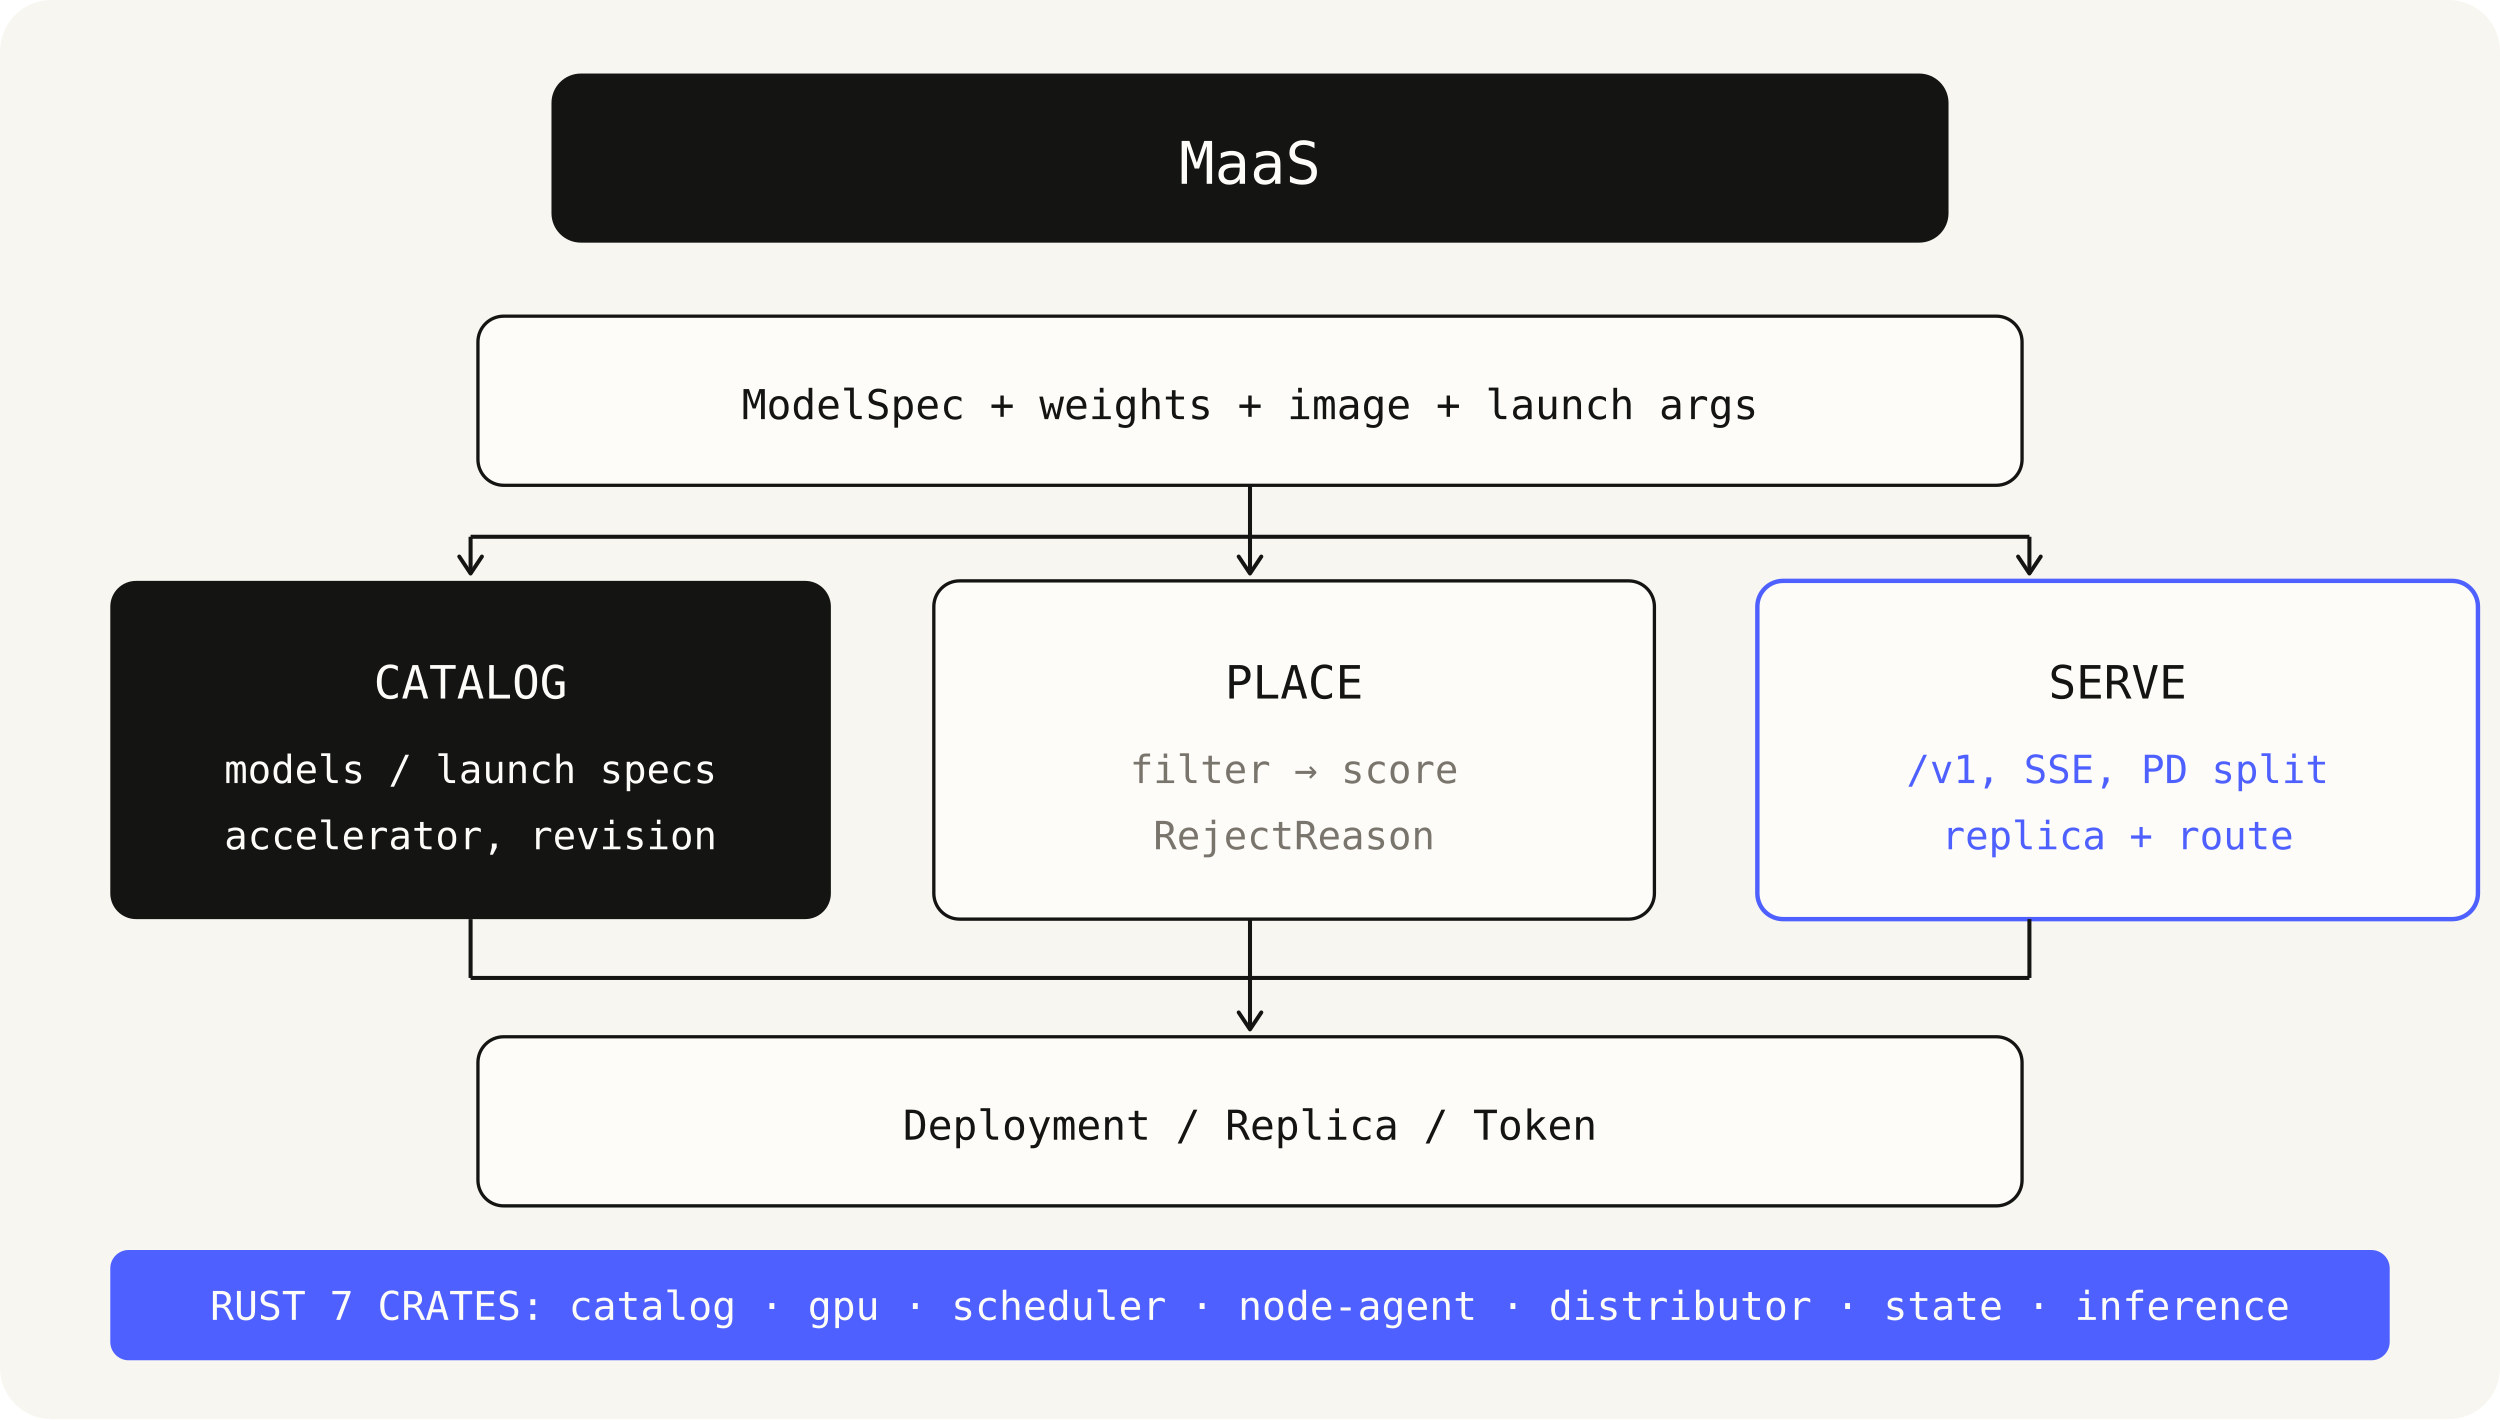
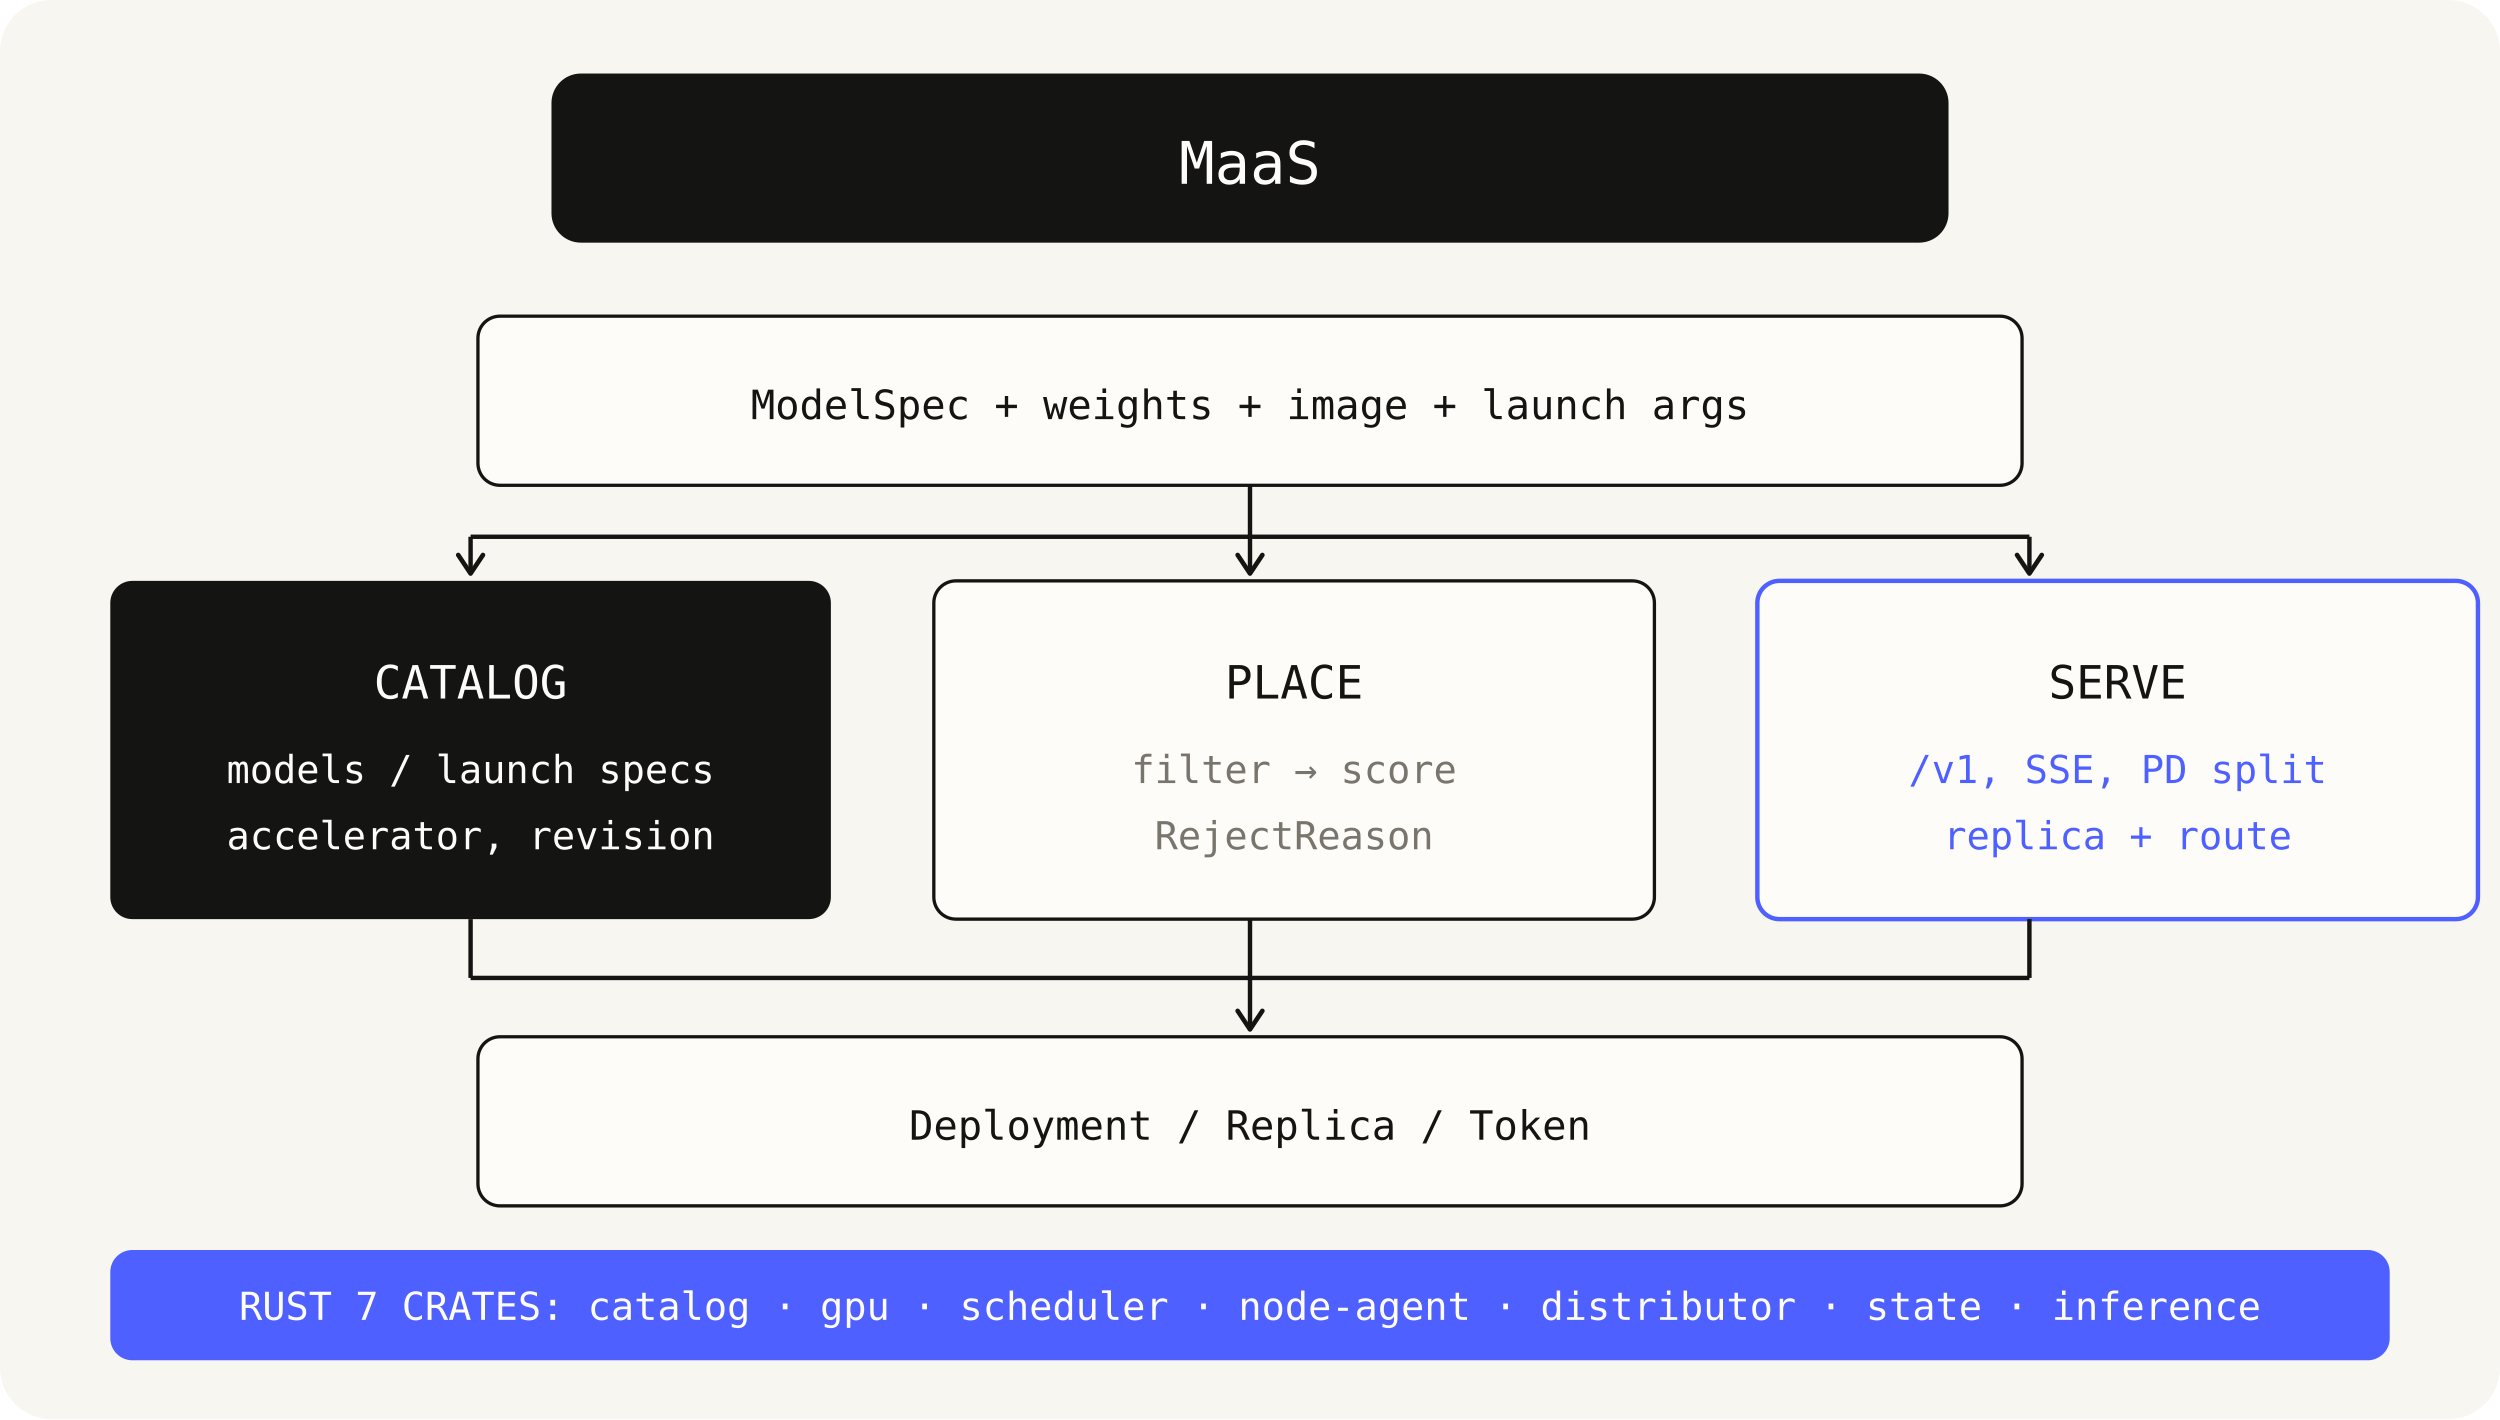
<svg xmlns="http://www.w3.org/2000/svg" viewBox="0 0 680 386" width="680" height="386" role="img">
  <defs>
-     <marker id="arw" viewBox="0 0 10 10" refX="8" refY="5" markerWidth="7" markerHeight="7" orient="auto-start-reverse">
-       <path d="M2 1L8 5L2 9" fill="none" stroke="#141413" stroke-width="1.4" stroke-linecap="round" stroke-linejoin="round" />
+     <marker id="maas-arw-maas" viewBox="0 0 10 10" refX="8" refY="5" markerWidth="7" markerHeight="7" orient="auto-start-reverse">
+       <path d="M2 1L8 5L2 9" fill="none" stroke="#141413" stroke-width="1.5" stroke-linecap="round" stroke-linejoin="round" />
    </marker>
  </defs>
  <rect x="0" y="0" width="680" height="386" rx="14" fill="#F8F6F0" />
  <g font-family="Menlo, SFMono-Regular, Consolas, monospace">
    <rect x="150" y="20" width="380" height="46" rx="8" fill="#141413" />
    <text x="340" y="50" font-size="16" fill="#FDFCF9" text-anchor="middle">MaaS</text>
-     <rect x="130" y="86" width="420" height="46" rx="7" fill="#FDFCF9" stroke="#141413" stroke-width="0.9" />
-     <text x="340" y="114" font-size="11.2" fill="#141413" text-anchor="middle">ModelSpec + weights + image + launch args</text>
-     <path d="M340 132 L340 146 M128 146 L552 146" fill="none" stroke="#141413" stroke-width="1.1" />
-     <path d="M128 146 L128 156" fill="none" stroke="#141413" stroke-width="1.1" marker-end="url(#arw)" />
-     <path d="M340 146 L340 156" fill="none" stroke="#141413" stroke-width="1.1" marker-end="url(#arw)" />
-     <path d="M552 146 L552 156" fill="none" stroke="#141413" stroke-width="1.1" marker-end="url(#arw)" />
-     <rect x="30" y="158" width="196" height="92" rx="7" fill="#141413" />
+     <rect x="130" y="86" width="420" height="46" rx="6" fill="#FDFCF9" stroke="#141413" stroke-width="0.9" />
+     <text x="340" y="114" font-size="11" fill="#141413" text-anchor="middle">ModelSpec + weights + image + launch args</text>
+     <path d="M340 132 L340 146 M128 146 L552 146" fill="none" stroke="#141413" stroke-width="1.2" />
+     <path d="M128 146 L128 156" fill="none" stroke="#141413" stroke-width="1.2" marker-end="url(#maas-arw-maas)" />
+     <path d="M340 146 L340 156" fill="none" stroke="#141413" stroke-width="1.2" marker-end="url(#maas-arw-maas)" />
+     <path d="M552 146 L552 156" fill="none" stroke="#141413" stroke-width="1.2" marker-end="url(#maas-arw-maas)" />
+     <rect x="30" y="158" width="196" height="92" rx="6" fill="#141413" />
    <text x="128" y="190" font-size="12.5" fill="#FDFCF9" text-anchor="middle">CATALOG</text>
-     <text x="128" y="213" font-size="10.6" fill="#FDFCF9" text-anchor="middle">models / launch specs</text>
-     <text x="128" y="231" font-size="10.6" fill="#FDFCF9" text-anchor="middle">accelerator, revision</text>
-     <rect x="254" y="158" width="196" height="92" rx="7" fill="#FDFCF9" stroke="#141413" stroke-width="0.9" />
+     <text x="128" y="213" font-size="10.5" fill="#FDFCF9" text-anchor="middle">models / launch specs</text>
+     <text x="128" y="231" font-size="10.5" fill="#FDFCF9" text-anchor="middle">accelerator, revision</text>
+     <rect x="254" y="158" width="196" height="92" rx="6" fill="#FDFCF9" stroke="#141413" stroke-width="0.9" />
    <text x="352" y="190" font-size="12.5" fill="#141413" text-anchor="middle">PLACE</text>
-     <text x="352" y="213" font-size="10.6" fill="#7A756C" text-anchor="middle">filter → score</text>
-     <text x="352" y="231" font-size="10.6" fill="#7A756C" text-anchor="middle">RejectReason</text>
-     <rect x="478" y="158" width="196" height="92" rx="7" fill="#FDFCF9" stroke="#4E60FF" stroke-width="1.2" />
+     <text x="352" y="213" font-size="10.5" fill="#7A756C" text-anchor="middle">filter → score</text>
+     <text x="352" y="231" font-size="10.5" fill="#7A756C" text-anchor="middle">RejectReason</text>
+     <rect x="478" y="158" width="196" height="92" rx="6" fill="#FDFCF9" stroke="#4E60FF" stroke-width="1.2" />
    <text x="576" y="190" font-size="12.5" fill="#141413" text-anchor="middle">SERVE</text>
-     <text x="576" y="213" font-size="10.6" fill="#4E60FF" text-anchor="middle">/v1, SSE, PD split</text>
-     <text x="576" y="231" font-size="10.6" fill="#4E60FF" text-anchor="middle">replica + route</text>
-     <path d="M128 250 L128 266 M340 250 L340 266 M552 250 L552 266 M128 266 L552 266" fill="none" stroke="#141413" stroke-width="1.1" />
-     <path d="M340 266 L340 280" fill="none" stroke="#141413" stroke-width="1.1" marker-end="url(#arw)" />
-     <rect x="130" y="282" width="420" height="46" rx="7" fill="#FDFCF9" stroke="#141413" stroke-width="0.9" />
-     <text x="340" y="310" font-size="11.2" fill="#141413" text-anchor="middle">Deployment / Replica / Token</text>
-     <rect x="30" y="340" width="620" height="30" rx="5" fill="#4E60FF" />
-     <text x="340" y="359" font-size="10.8" fill="#FDFCF9" text-anchor="middle">RUST 7 CRATES: catalog · gpu · scheduler · node-agent · distributor · state · inference</text>
+     <text x="576" y="213" font-size="10.5" fill="#4E60FF" text-anchor="middle">/v1, SSE, PD split</text>
+     <text x="576" y="231" font-size="10.5" fill="#4E60FF" text-anchor="middle">replica + route</text>
+     <path d="M128 250 L128 266 M340 250 L340 266 M552 250 L552 266 M128 266 L552 266" fill="none" stroke="#141413" stroke-width="1.2" />
+     <path d="M340 266 L340 280" fill="none" stroke="#141413" stroke-width="1.2" marker-end="url(#maas-arw-maas)" />
+     <rect x="130" y="282" width="420" height="46" rx="6" fill="#FDFCF9" stroke="#141413" stroke-width="0.9" />
+     <text x="340" y="310" font-size="11" fill="#141413" text-anchor="middle">Deployment / Replica / Token</text>
+     <rect x="30" y="340" width="620" height="30" rx="6" fill="#4E60FF" />
+     <text x="340" y="359" font-size="10.5" fill="#FDFCF9" text-anchor="middle">RUST 7 CRATES: catalog · gpu · scheduler · node-agent · distributor · state · inference</text>
  </g>
</svg>
